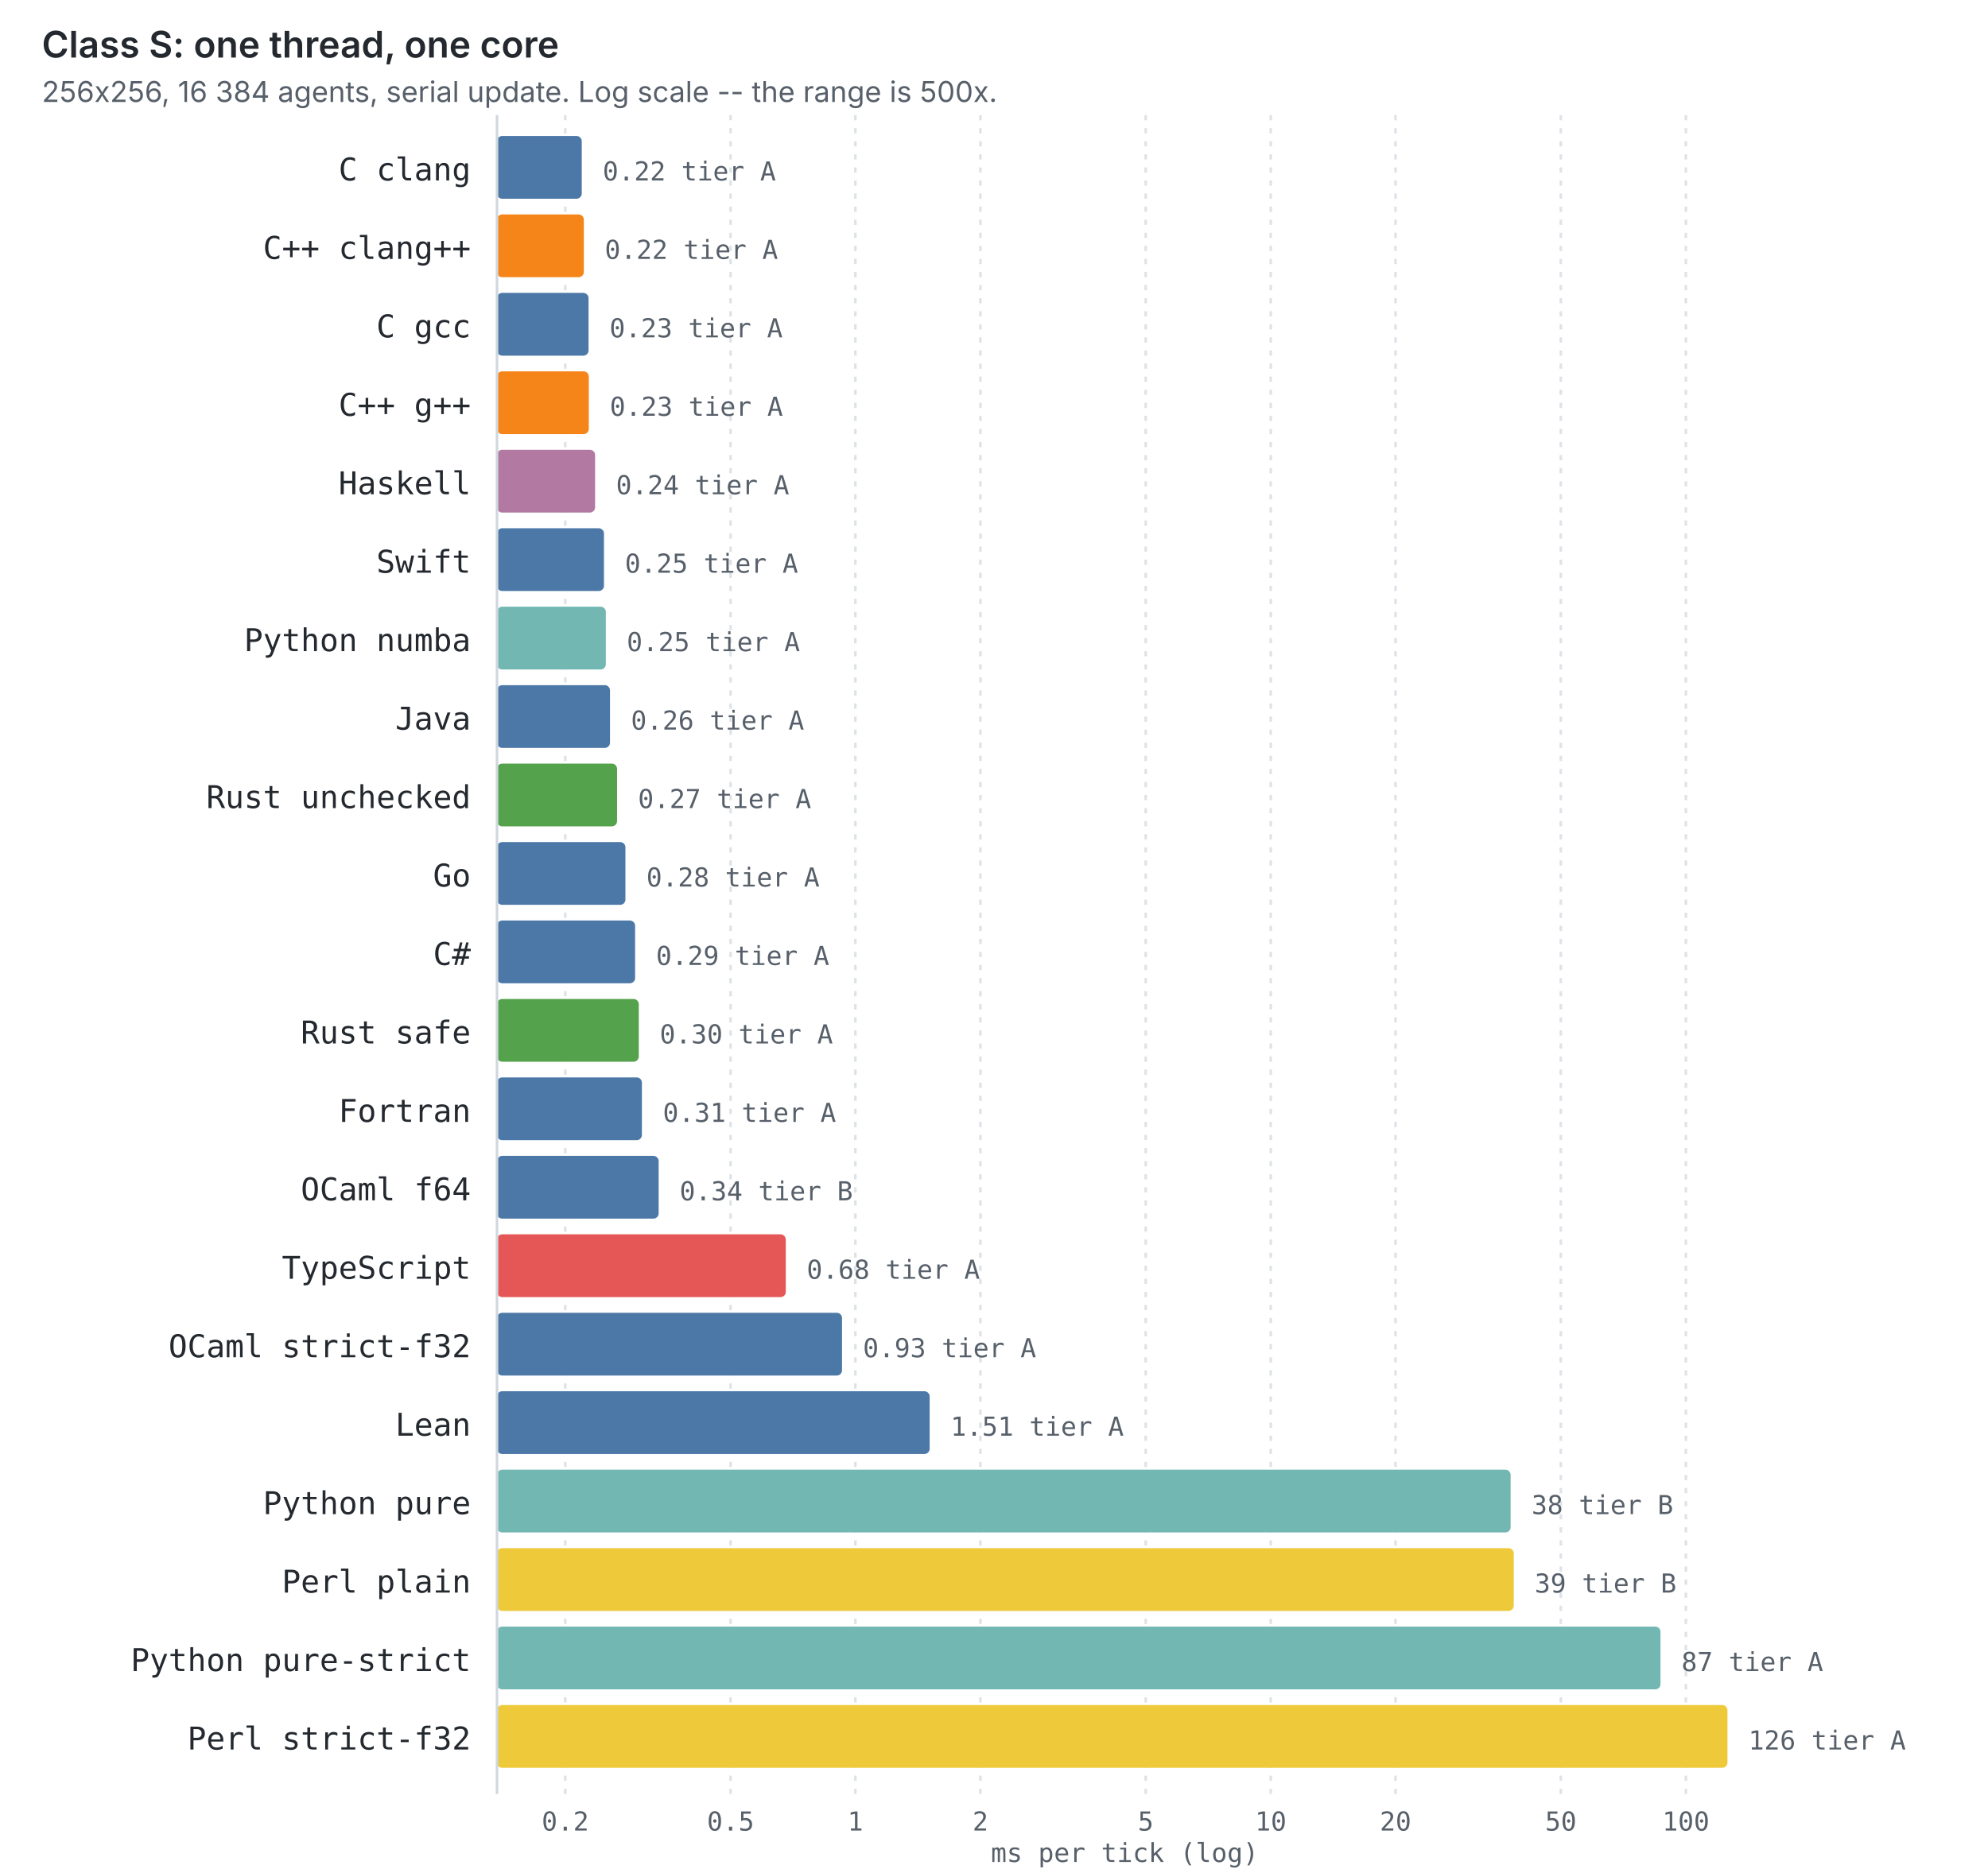
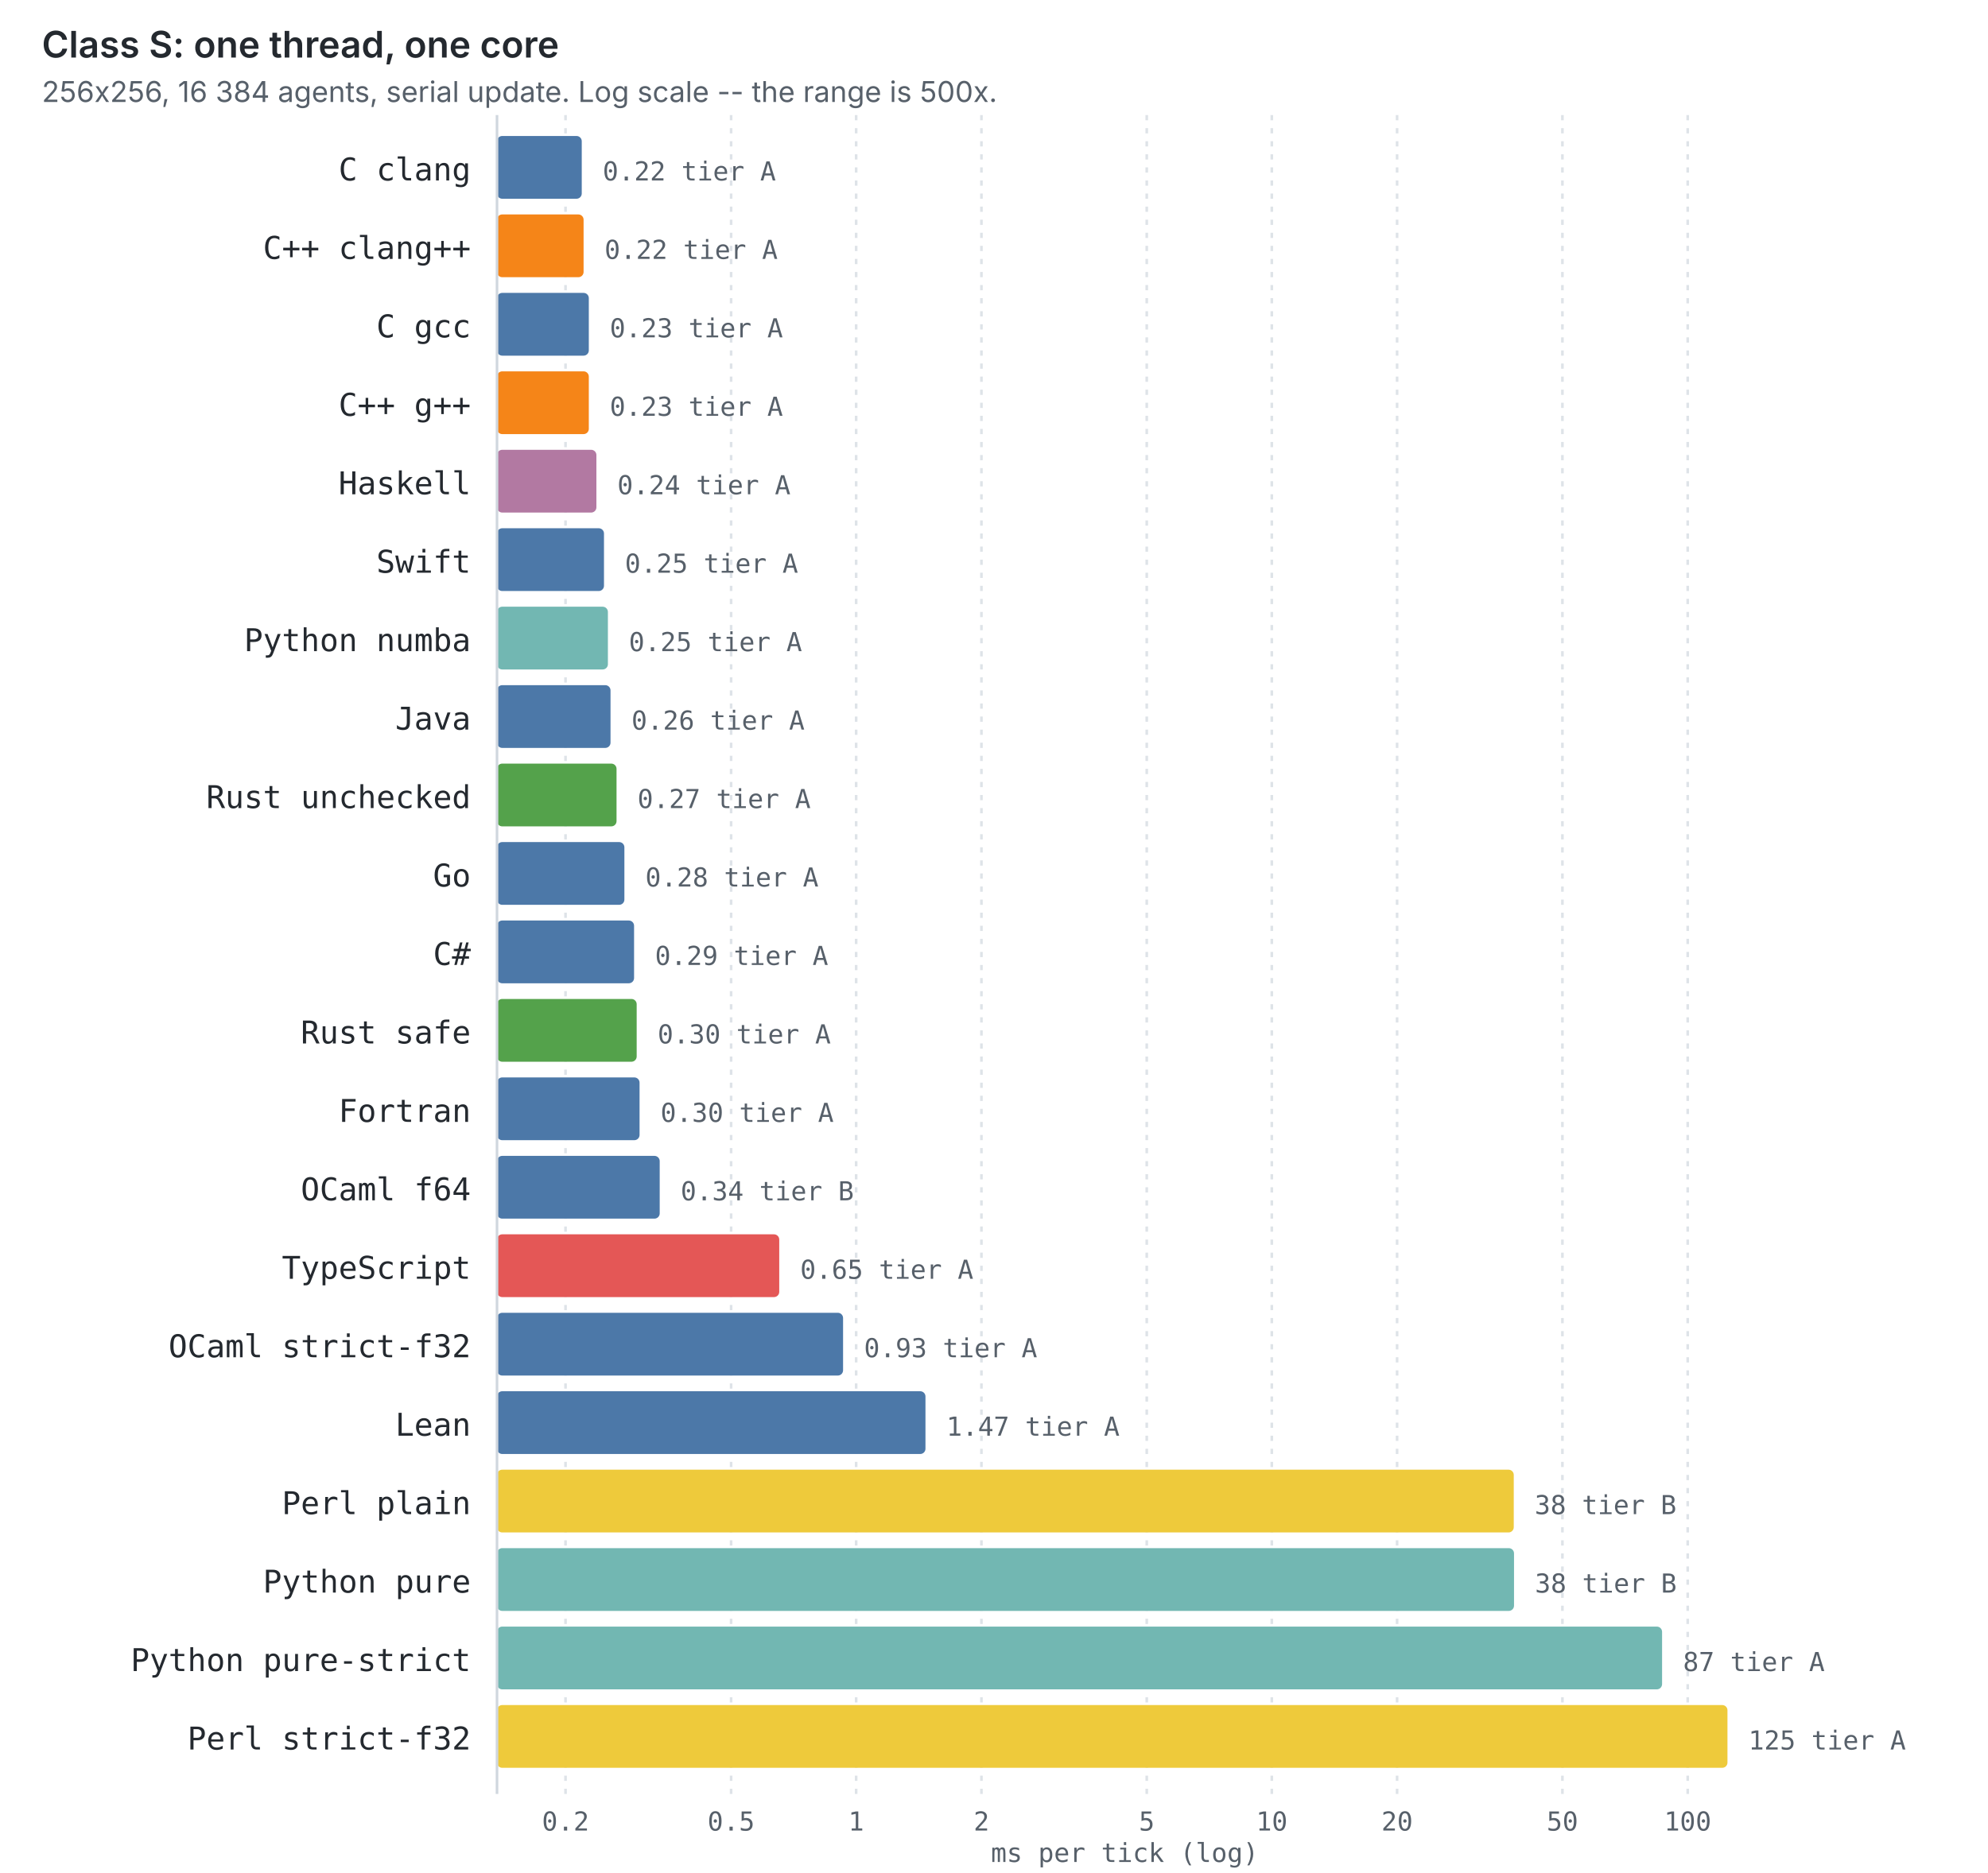
<svg xmlns="http://www.w3.org/2000/svg" viewBox="0 0 760 716" width="760" height="716" role="img" aria-label="Class S: one thread, one core">
  <style>
    .bg    { fill: none; }
    .lbl   { fill: #24292f; font: 12px ui-monospace, "SF Mono", Menlo, monospace; }
    .lbl-s { fill: #57606a; font: 10px ui-monospace, "SF Mono", Menlo, monospace; }
    .ttl   { fill: #24292f; font: 600 14px -apple-system, "Segoe UI", sans-serif; }
    .sub   { fill: #57606a; font: 11px -apple-system, "Segoe UI", sans-serif; }
    .axis  { stroke: #d0d7de; stroke-width: 1; }
    .grid  { stroke: #d0d7de; stroke-width: 1; stroke-dasharray: 2 3; opacity: .7; }
    @media (prefers-color-scheme: dark) {
      .lbl   { fill: #e6edf3; }
      .lbl-s { fill: #9198a1; }
      .ttl   { fill: #e6edf3; }
      .sub   { fill: #9198a1; }
      .axis  { stroke: #3d444d; }
      .grid  { stroke: #3d444d; }
    }
  </style>
  <text x="16" y="22" class="ttl">Class S: one thread, one core</text>
  <text x="16" y="39" class="sub">256x256, 16 384 agents, serial update. Log scale -- the range is 500x.</text>
-   <line x1="216.1" y1="44" x2="216.1" y2="686" class="grid" />
-   <text x="216.1" y="700" class="lbl-s" text-anchor="middle">0.2</text>
-   <line x1="279.3" y1="44" x2="279.3" y2="686" class="grid" />
-   <text x="279.3" y="700" class="lbl-s" text-anchor="middle">0.5</text>
-   <line x1="327.0" y1="44" x2="327.0" y2="686" class="grid" />
-   <text x="327.0" y="700" class="lbl-s" text-anchor="middle">1</text>
-   <line x1="374.8" y1="44" x2="374.8" y2="686" class="grid" />
-   <text x="374.8" y="700" class="lbl-s" text-anchor="middle">2</text>
-   <line x1="438.0" y1="44" x2="438.0" y2="686" class="grid" />
-   <text x="438.0" y="700" class="lbl-s" text-anchor="middle">5</text>
-   <line x1="485.8" y1="44" x2="485.8" y2="686" class="grid" />
-   <text x="485.8" y="700" class="lbl-s" text-anchor="middle">10</text>
-   <line x1="533.5" y1="44" x2="533.5" y2="686" class="grid" />
-   <text x="533.5" y="700" class="lbl-s" text-anchor="middle">20</text>
-   <line x1="596.7" y1="44" x2="596.7" y2="686" class="grid" />
-   <text x="596.7" y="700" class="lbl-s" text-anchor="middle">50</text>
-   <line x1="644.5" y1="44" x2="644.5" y2="686" class="grid" />
-   <text x="644.5" y="700" class="lbl-s" text-anchor="middle">100</text>
+   <line x1="216.2" y1="44" x2="216.2" y2="686" class="grid" />
+   <text x="216.2" y="700" class="lbl-s" text-anchor="middle">0.2</text>
+   <line x1="279.5" y1="44" x2="279.5" y2="686" class="grid" />
+   <text x="279.5" y="700" class="lbl-s" text-anchor="middle">0.5</text>
+   <line x1="327.3" y1="44" x2="327.3" y2="686" class="grid" />
+   <text x="327.3" y="700" class="lbl-s" text-anchor="middle">1</text>
+   <line x1="375.2" y1="44" x2="375.2" y2="686" class="grid" />
+   <text x="375.2" y="700" class="lbl-s" text-anchor="middle">2</text>
+   <line x1="438.4" y1="44" x2="438.4" y2="686" class="grid" />
+   <text x="438.4" y="700" class="lbl-s" text-anchor="middle">5</text>
+   <line x1="486.2" y1="44" x2="486.2" y2="686" class="grid" />
+   <text x="486.2" y="700" class="lbl-s" text-anchor="middle">10</text>
+   <line x1="534.1" y1="44" x2="534.1" y2="686" class="grid" />
+   <text x="534.1" y="700" class="lbl-s" text-anchor="middle">20</text>
+   <line x1="597.3" y1="44" x2="597.3" y2="686" class="grid" />
+   <text x="597.3" y="700" class="lbl-s" text-anchor="middle">50</text>
+   <line x1="645.2" y1="44" x2="645.2" y2="686" class="grid" />
+   <text x="645.2" y="700" class="lbl-s" text-anchor="middle">100</text>
  <text x="430" y="712" class="lbl-s" text-anchor="middle">ms per tick (log)</text>
  <text x="180" y="69" class="lbl" text-anchor="end">C clang</text>
  <rect x="190" y="52" width="32.4" height="24" rx="2" fill="#4c78a8" />
  <text x="230.4" y="69" class="lbl-s">0.22  tier A</text>
  <text x="180" y="99" class="lbl" text-anchor="end">C++ clang++</text>
-   <rect x="190" y="82" width="33.2" height="24" rx="2" fill="#f58518" />
-   <text x="231.2" y="99" class="lbl-s">0.22  tier A</text>
+   <rect x="190" y="82" width="33.1" height="24" rx="2" fill="#f58518" />
+   <text x="231.1" y="99" class="lbl-s">0.22  tier A</text>
  <text x="180" y="129" class="lbl" text-anchor="end">C gcc</text>
-   <rect x="190" y="112" width="35.0" height="24" rx="2" fill="#4c78a8" />
-   <text x="233.0" y="129" class="lbl-s">0.23  tier A</text>
+   <rect x="190" y="112" width="35.1" height="24" rx="2" fill="#4c78a8" />
+   <text x="233.1" y="129" class="lbl-s">0.23  tier A</text>
  <text x="180" y="159" class="lbl" text-anchor="end">C++ g++</text>
  <rect x="190" y="142" width="35.1" height="24" rx="2" fill="#f58518" />
  <text x="233.1" y="159" class="lbl-s">0.23  tier A</text>
  <text x="180" y="189" class="lbl" text-anchor="end">Haskell</text>
-   <rect x="190" y="172" width="37.5" height="24" rx="2" fill="#b279a2" />
-   <text x="235.5" y="189" class="lbl-s">0.24  tier A</text>
+   <rect x="190" y="172" width="38.0" height="24" rx="2" fill="#b279a2" />
+   <text x="236.0" y="189" class="lbl-s">0.24  tier A</text>
  <text x="180" y="219" class="lbl" text-anchor="end">Swift</text>
  <rect x="190" y="202" width="40.9" height="24" rx="2" fill="#4c78a8" />
  <text x="238.9" y="219" class="lbl-s">0.25  tier A</text>
  <text x="180" y="249" class="lbl" text-anchor="end">Python numba</text>
-   <rect x="190" y="232" width="41.6" height="24" rx="2" fill="#72b7b2" />
-   <text x="239.6" y="249" class="lbl-s">0.25  tier A</text>
+   <rect x="190" y="232" width="42.4" height="24" rx="2" fill="#72b7b2" />
+   <text x="240.4" y="249" class="lbl-s">0.25  tier A</text>
  <text x="180" y="279" class="lbl" text-anchor="end">Java</text>
-   <rect x="190" y="262" width="43.2" height="24" rx="2" fill="#4c78a8" />
-   <text x="241.2" y="279" class="lbl-s">0.26  tier A</text>
+   <rect x="190" y="262" width="43.4" height="24" rx="2" fill="#4c78a8" />
+   <text x="241.4" y="279" class="lbl-s">0.26  tier A</text>
  <text x="180" y="309" class="lbl" text-anchor="end">Rust unchecked</text>
-   <rect x="190" y="292" width="45.9" height="24" rx="2" fill="#54a24b" />
-   <text x="243.9" y="309" class="lbl-s">0.27  tier A</text>
+   <rect x="190" y="292" width="45.7" height="24" rx="2" fill="#54a24b" />
+   <text x="243.7" y="309" class="lbl-s">0.27  tier A</text>
  <text x="180" y="339" class="lbl" text-anchor="end">Go</text>
-   <rect x="190" y="322" width="49.1" height="24" rx="2" fill="#4c78a8" />
-   <text x="247.1" y="339" class="lbl-s">0.28  tier A</text>
+   <rect x="190" y="322" width="48.7" height="24" rx="2" fill="#4c78a8" />
+   <text x="246.7" y="339" class="lbl-s">0.28  tier A</text>
  <text x="180" y="369" class="lbl" text-anchor="end">C#</text>
-   <rect x="190" y="352" width="52.8" height="24" rx="2" fill="#4c78a8" />
-   <text x="250.8" y="369" class="lbl-s">0.29  tier A</text>
+   <rect x="190" y="352" width="52.4" height="24" rx="2" fill="#4c78a8" />
+   <text x="250.4" y="369" class="lbl-s">0.29  tier A</text>
  <text x="180" y="399" class="lbl" text-anchor="end">Rust safe</text>
-   <rect x="190" y="382" width="54.2" height="24" rx="2" fill="#54a24b" />
-   <text x="252.2" y="399" class="lbl-s">0.30  tier A</text>
+   <rect x="190" y="382" width="53.4" height="24" rx="2" fill="#54a24b" />
+   <text x="251.4" y="399" class="lbl-s">0.30  tier A</text>
  <text x="180" y="429" class="lbl" text-anchor="end">Fortran</text>
-   <rect x="190" y="412" width="55.4" height="24" rx="2" fill="#4c78a8" />
-   <text x="253.4" y="429" class="lbl-s">0.31  tier A</text>
+   <rect x="190" y="412" width="54.5" height="24" rx="2" fill="#4c78a8" />
+   <text x="252.5" y="429" class="lbl-s">0.30  tier A</text>
  <text x="180" y="459" class="lbl" text-anchor="end">OCaml f64</text>
-   <rect x="190" y="442" width="61.8" height="24" rx="2" fill="#4c78a8" />
-   <text x="259.8" y="459" class="lbl-s">0.34  tier B</text>
+   <rect x="190" y="442" width="62.2" height="24" rx="2" fill="#4c78a8" />
+   <text x="260.2" y="459" class="lbl-s">0.34  tier B</text>
  <text x="180" y="489" class="lbl" text-anchor="end">TypeScript</text>
-   <rect x="190" y="472" width="110.4" height="24" rx="2" fill="#e45756" />
-   <text x="308.4" y="489" class="lbl-s">0.68  tier A</text>
+   <rect x="190" y="472" width="107.9" height="24" rx="2" fill="#e45756" />
+   <text x="305.9" y="489" class="lbl-s">0.65  tier A</text>
  <text x="180" y="519" class="lbl" text-anchor="end">OCaml strict-f32</text>
-   <rect x="190" y="502" width="131.9" height="24" rx="2" fill="#4c78a8" />
-   <text x="329.9" y="519" class="lbl-s">0.93  tier A</text>
+   <rect x="190" y="502" width="132.3" height="24" rx="2" fill="#4c78a8" />
+   <text x="330.3" y="519" class="lbl-s">0.93  tier A</text>
  <text x="180" y="549" class="lbl" text-anchor="end">Lean</text>
-   <rect x="190" y="532" width="165.4" height="24" rx="2" fill="#4c78a8" />
-   <text x="363.4" y="549" class="lbl-s">1.51  tier A</text>
-   <text x="180" y="579" class="lbl" text-anchor="end">Python pure</text>
-   <rect x="190" y="562" width="387.5" height="24" rx="2" fill="#72b7b2" />
-   <text x="585.5" y="579" class="lbl-s">38  tier B</text>
-   <text x="180" y="609" class="lbl" text-anchor="end">Perl plain</text>
-   <rect x="190" y="592" width="388.7" height="24" rx="2" fill="#eeca3b" />
-   <text x="586.7" y="609" class="lbl-s">39  tier B</text>
+   <rect x="190" y="532" width="163.8" height="24" rx="2" fill="#4c78a8" />
+   <text x="361.8" y="549" class="lbl-s">1.47  tier A</text>
+   <text x="180" y="579" class="lbl" text-anchor="end">Perl plain</text>
+   <rect x="190" y="562" width="388.7" height="24" rx="2" fill="#eeca3b" />
+   <text x="586.7" y="579" class="lbl-s">38  tier B</text>
+   <text x="180" y="609" class="lbl" text-anchor="end">Python pure</text>
+   <rect x="190" y="592" width="388.8" height="24" rx="2" fill="#72b7b2" />
+   <text x="586.8" y="609" class="lbl-s">38  tier B</text>
  <text x="180" y="639" class="lbl" text-anchor="end">Python pure-strict</text>
-   <rect x="190" y="622" width="444.8" height="24" rx="2" fill="#72b7b2" />
-   <text x="642.8" y="639" class="lbl-s">87  tier A</text>
+   <rect x="190" y="622" width="445.4" height="24" rx="2" fill="#72b7b2" />
+   <text x="643.4" y="639" class="lbl-s">87  tier A</text>
  <text x="180" y="669" class="lbl" text-anchor="end">Perl strict-f32</text>
  <rect x="190" y="652" width="470.4" height="24" rx="2" fill="#eeca3b" />
-   <text x="668.4" y="669" class="lbl-s">126  tier A</text>
+   <text x="668.4" y="669" class="lbl-s">125  tier A</text>
  <line x1="190" y1="44" x2="190" y2="686" class="axis" />
</svg>
